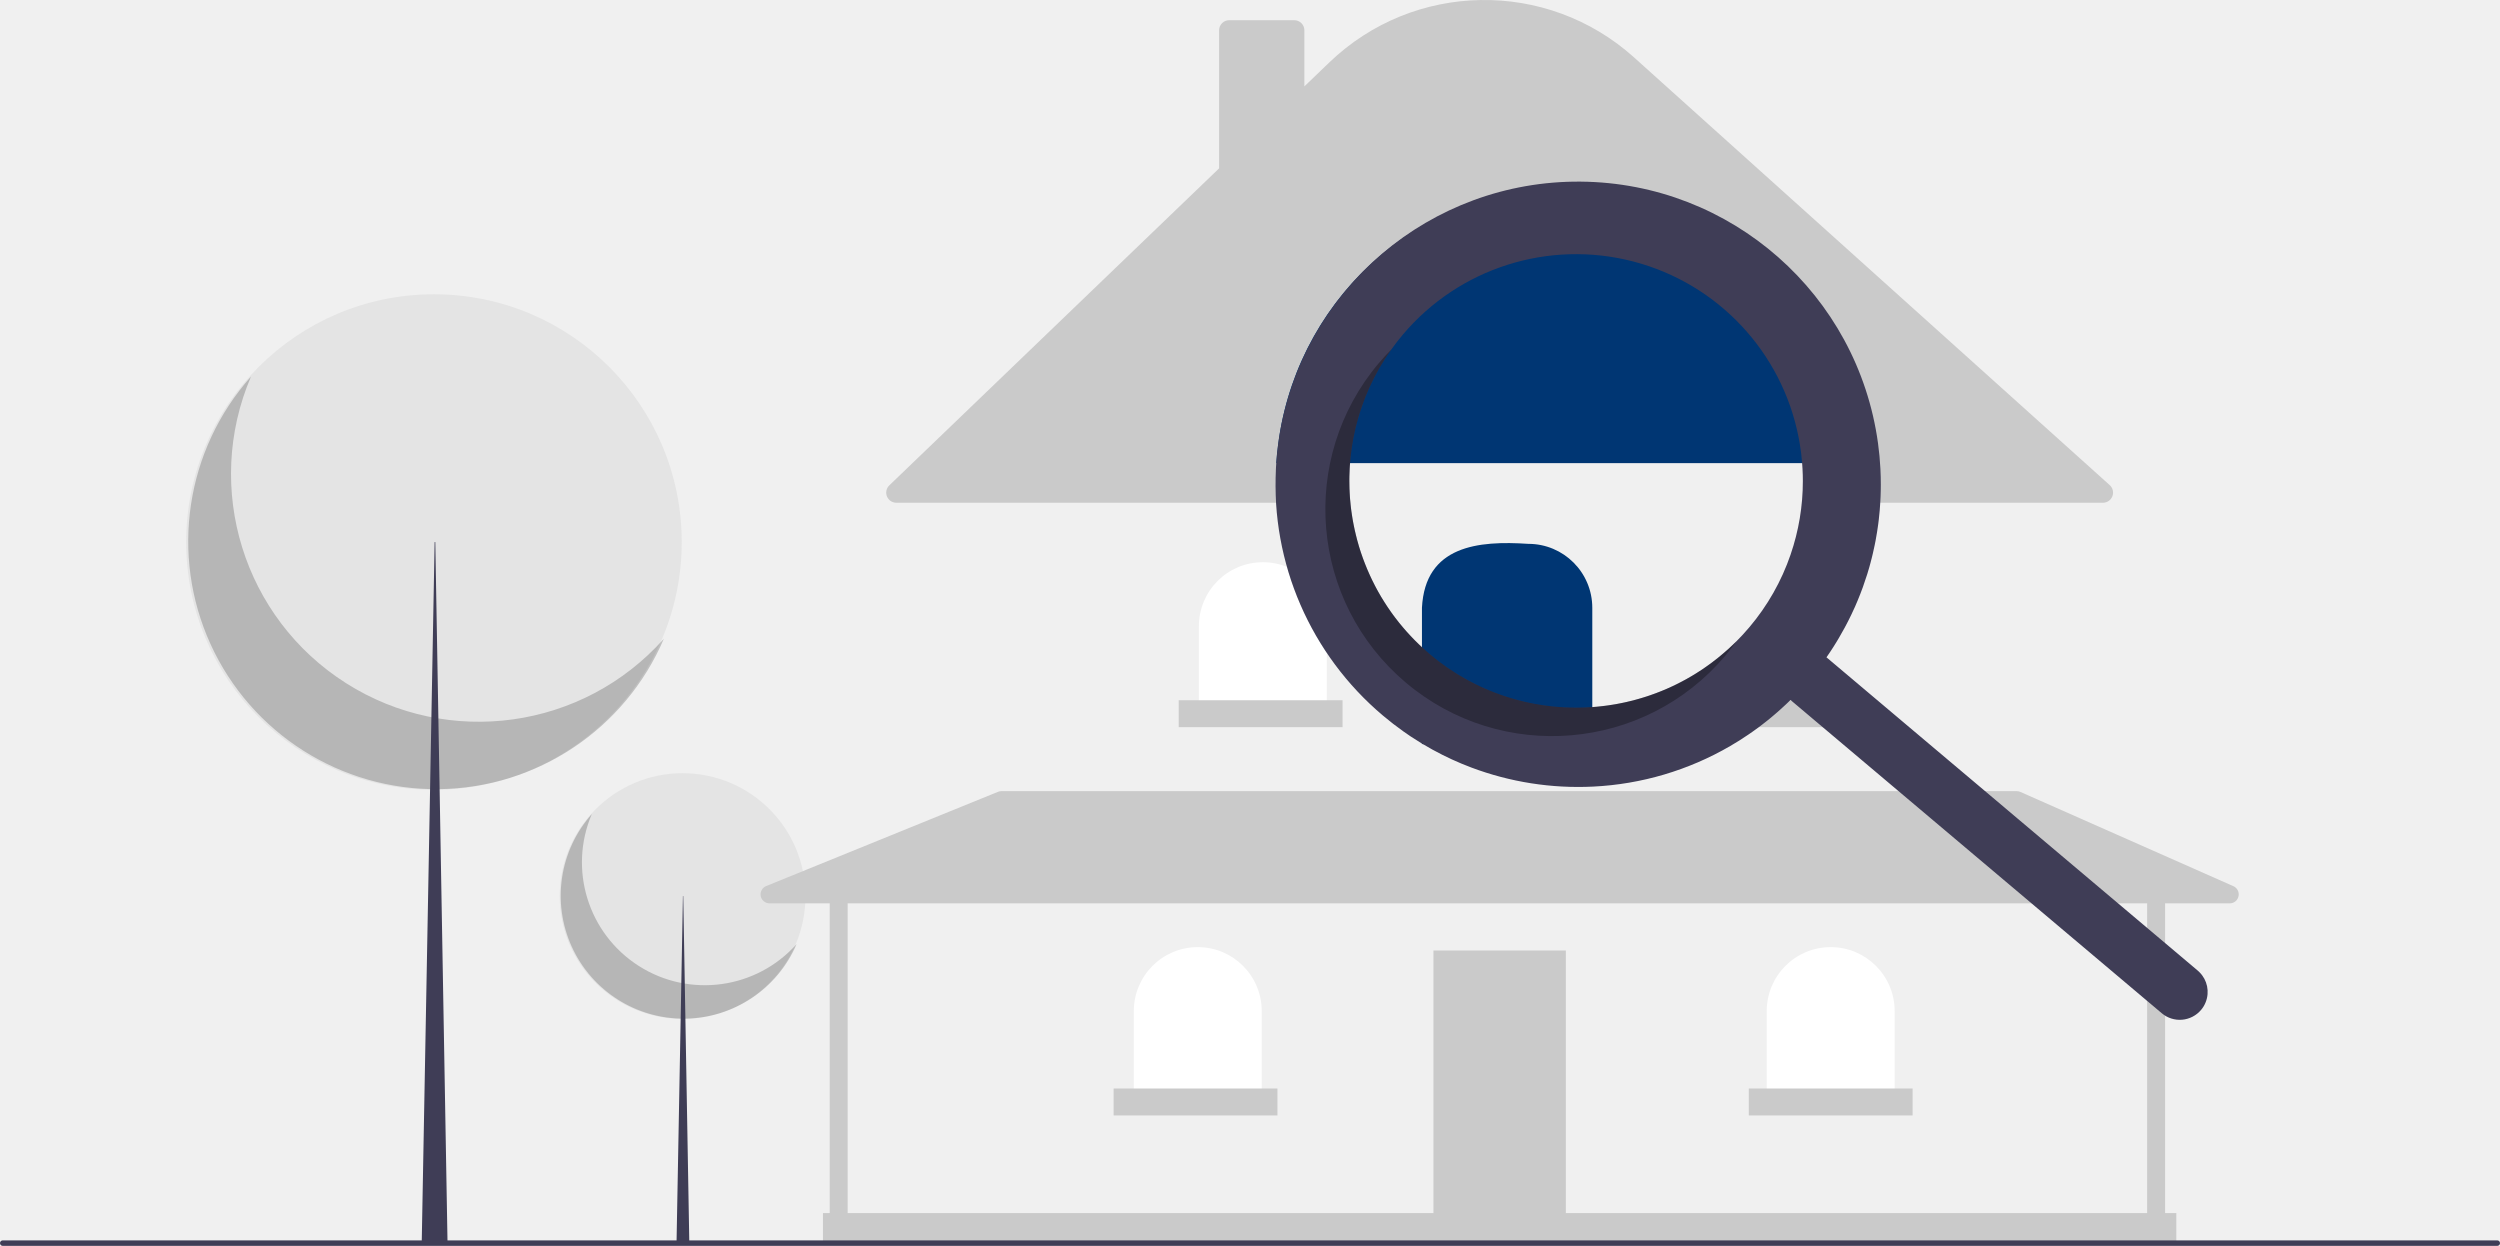
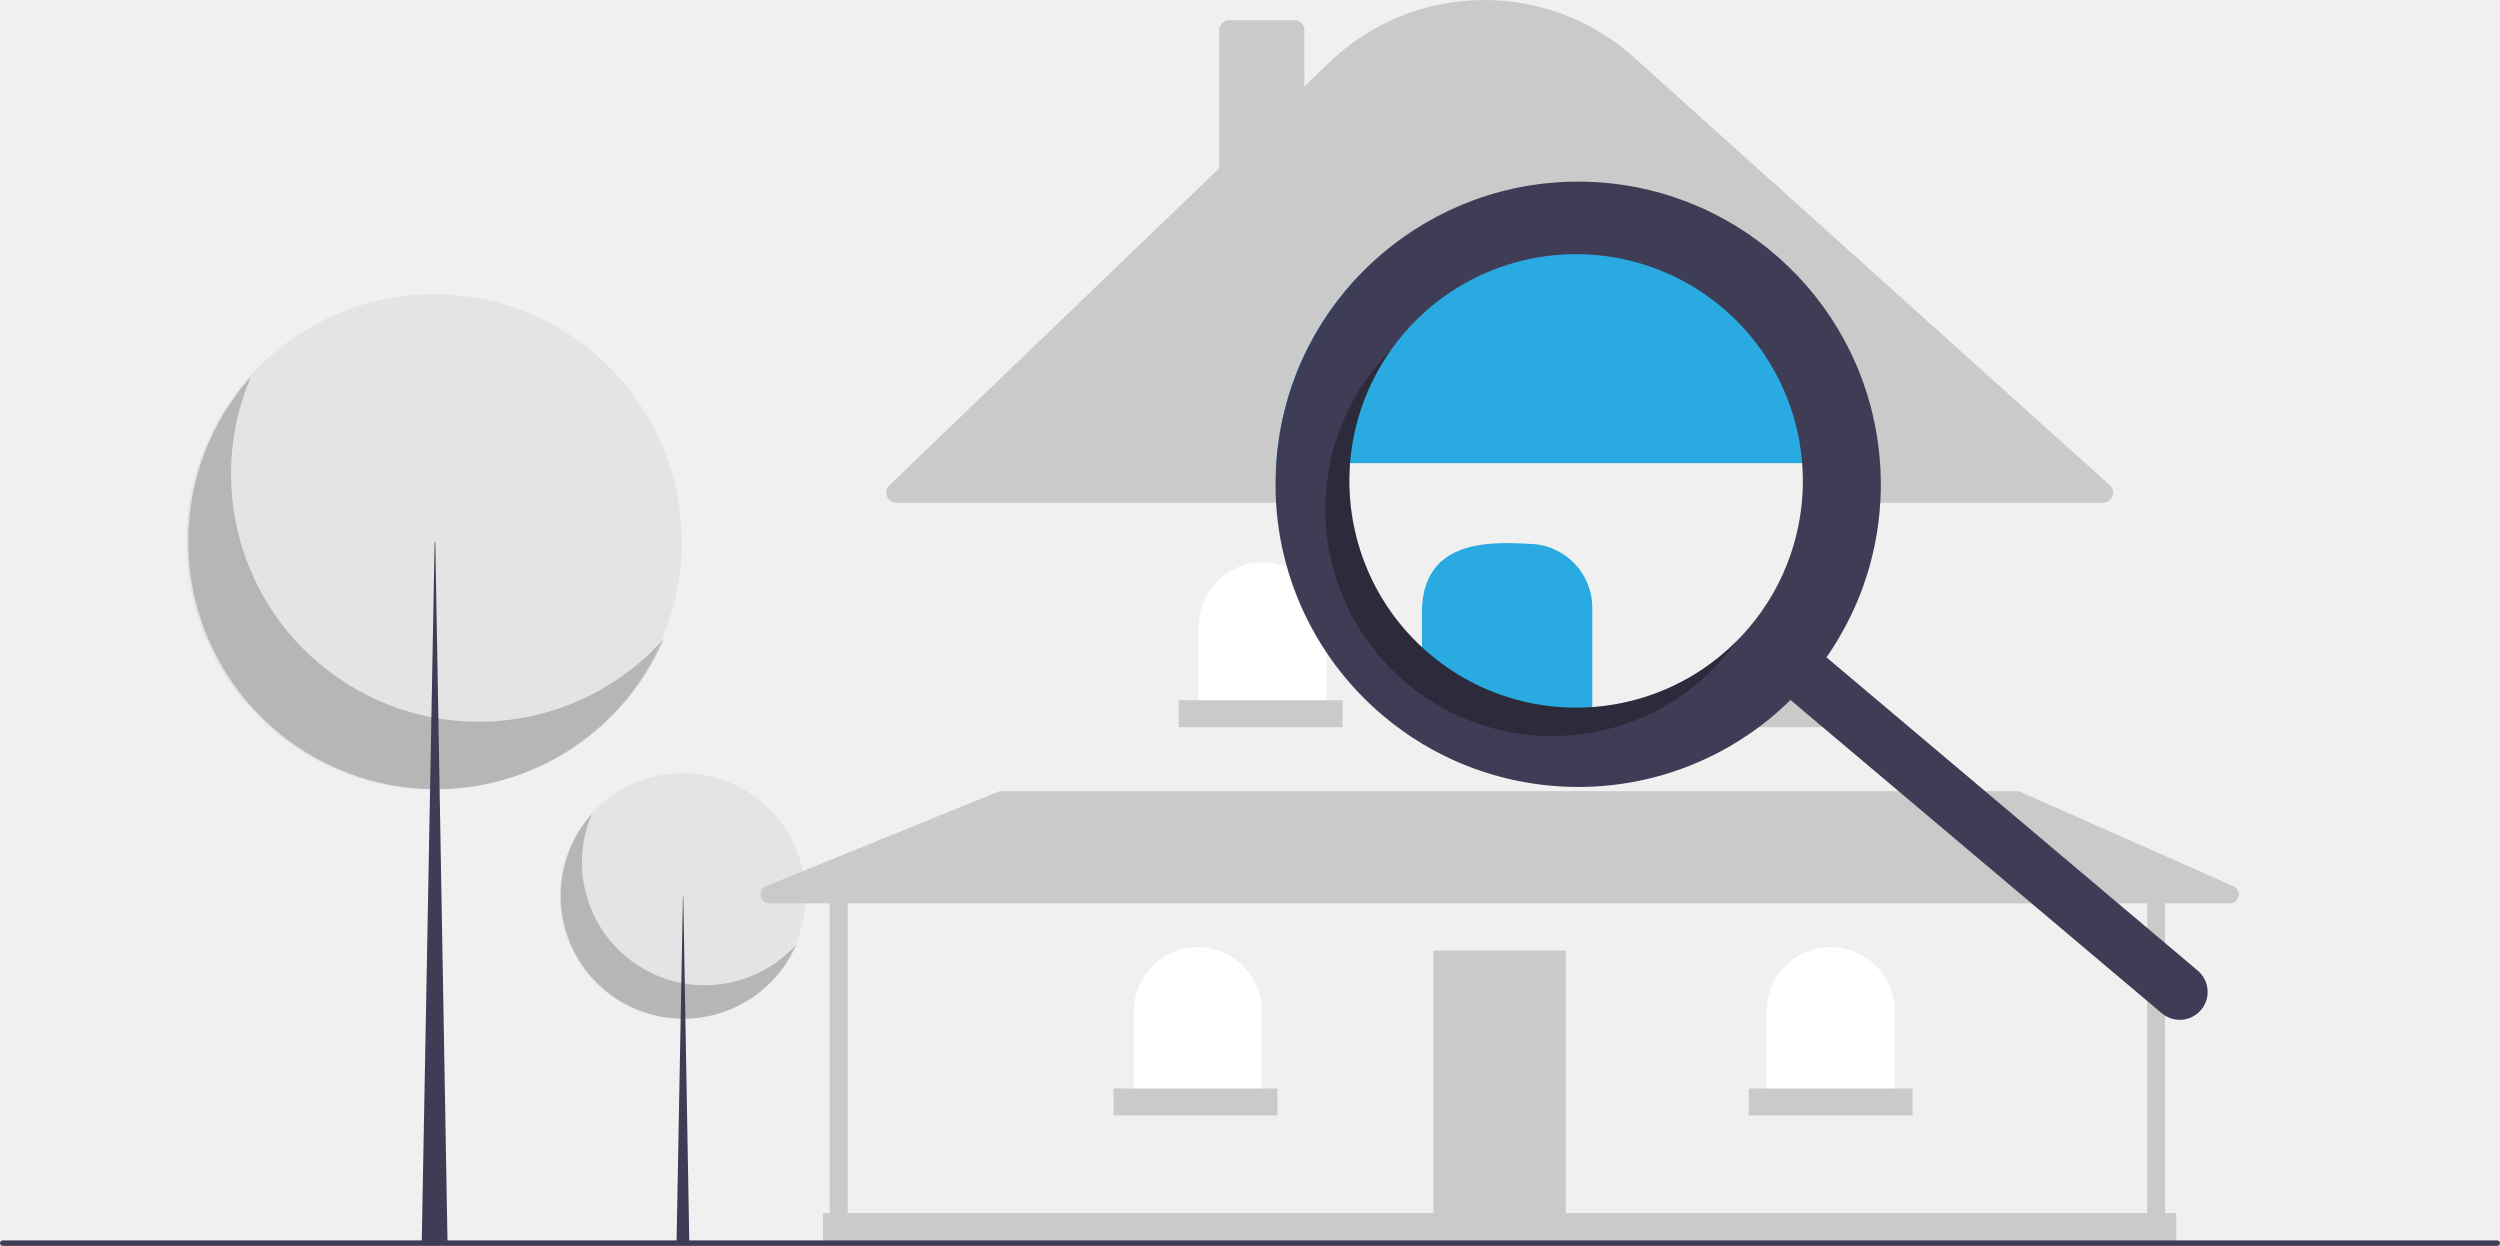
<svg xmlns="http://www.w3.org/2000/svg" data-name="Layer 1" width="909" height="453" viewBox="0 0 909 453">
  <circle cx="248.187" cy="325.819" r="44.682" fill="#e4e4e4" />
  <path d="M360.695,519.474a44.686,44.686,0,0,0,74.454,47.29A44.686,44.686,0,1,1,360.695,519.474Z" transform="translate(-145.5 -223.5)" opacity="0.2" style="isolation:isolate" />
  <polygon points="248.31 325.819 248.432 325.819 250.642 452.5 245.977 452.5 248.31 325.819" fill="#3f3d56" />
  <circle cx="157.782" cy="197.087" r="90.087" fill="#e4e4e4" />
  <path d="M236.764,360.416A90.094,90.094,0,0,0,386.876,455.762,90.095,90.095,0,1,1,236.764,360.416Z" transform="translate(-145.5 -223.5)" opacity="0.2" style="isolation:isolate" />
  <polygon points="158.029 197.087 158.277 197.087 162.732 452.5 153.327 452.5 158.029 197.087" fill="#3f3d56" />
  <rect x="338.809" y="320.3" width="412.922" height="122.408" fill="#f0f0f0" />
  <rect x="521.196" y="345.597" width="48.147" height="97.11" fill="#cacaca" />
  <rect x="362.882" y="175.859" width="364.775" height="112.615" fill="#f0f0f0" />
  <path d="M910.139,406.295H471.401a3.672,3.672,0,0,1-2.545-6.32l119.907-115.256V234.517a3.676,3.676,0,0,1,3.672-3.672h23.665a3.676,3.676,0,0,1,3.672,3.672v20.396l9.057-8.706a81.373,81.373,0,0,1,110.8-1.842L912.594,399.892a3.673,3.673,0,0,1-2.455,6.403Z" transform="translate(-145.5 -223.5)" fill="#cacaca" />
  <path d="M459.176,204.421h0a23.257,23.257,0,0,1,23.257,23.257v31.418a0,0,0,0,1,0,0H435.919a0,0,0,0,1,0,0v-31.418A23.257,23.257,0,0,1,459.176,204.421Z" fill="#fff" />
  <path d="M545.27,204.829h0a23.257,23.257,0,0,1,23.257,23.257v31.418a0,0,0,0,1,0,0H522.012a0,0,0,0,1,0,0v-31.418A23.257,23.257,0,0,1,545.27,204.829Z" fill="#fff" />
  <path d="M631.363,205.237h0a23.257,23.257,0,0,1,23.257,23.257v31.418a0,0,0,0,1,0,0H608.106a0,0,0,0,1,0,0v-31.418A23.257,23.257,0,0,1,631.363,205.237Z" fill="#fff" />
  <path d="M665.637,344.373h0a23.257,23.257,0,0,1,23.257,23.257v31.418a0,0,0,0,1,0,0H642.38a0,0,0,0,1,0,0v-31.418A23.257,23.257,0,0,1,665.637,344.373Z" fill="#fff" />
  <path d="M435.511,344.373h0a23.257,23.257,0,0,1,23.257,23.257v31.418a0,0,0,0,1,0,0H412.254a0,0,0,0,1,0,0v-31.418A23.257,23.257,0,0,1,435.511,344.373Z" fill="#fff" />
  <path d="M957.557,545.711,880.097,511.437a3.264,3.264,0,0,0-1.321-.279H509.618a3.263,3.263,0,0,0-1.229.24l-84.315,34.274a3.264,3.264,0,0,0,1.229,6.288H447.179v112.615h-2.448V676H936.809V664.575h-4.08v-112.615H956.236A3.264,3.264,0,0,0,957.557,545.711Zm-31.356,118.864H453.707v-112.615H926.2Z" transform="translate(-145.5 -223.5)" fill="#cacaca" />
  <rect x="428.575" y="254.608" width="59.572" height="9.793" fill="#cacaca" />
  <rect x="515.892" y="254.608" width="59.572" height="9.793" fill="#cacaca" />
  <rect x="603.209" y="254.608" width="59.572" height="9.793" fill="#cacaca" />
  <rect x="635.851" y="395.784" width="59.572" height="9.793" fill="#cacaca" />
  <rect x="404.909" y="395.784" width="59.572" height="9.793" fill="#cacaca" />
  <path d="M1053.5,676.5h-907a1,1,0,0,1,0-2h907a1,1,0,0,1,0,2Z" transform="translate(-145.5 -223.5)" fill="#3f3d56" />
  <path d="M825.366,397.68c0,.64-.01,1.29-.02,1.93-.01.77-.03,1.53-.06,2.3-.03.67-.06,1.33-.1,1.99-.12,2.21-.31,4.41-.57,6.62-.06.56-.13,1.11-.21,1.67-.06.43-.12.87-.19,1.31-.07.49-.14.98-.22,1.47q-.24,1.56-.54,3.12c-.1.52-.2,1.04-.31,1.56-.21,1.03-.44,2.07-.68,3.1-.02.08-.04.17-.06.25-.12.51-.24,1.01-.37,1.52-.04.15-.07.29-.12.44-.09.38-.19.76-.29,1.14-.14.53-.28,1.05-.43,1.58-.24.82-.48,1.63-.73,2.45a2.581,2.581,0,0,0-.08.26c-.48,1.55-.99,3.08-1.55,4.6-.29.8-.6,1.61-.91,2.41-.31.8-.63,1.6-.96,2.39-.32.77-.65,1.54-.98,2.3-.08.18-.16.36-.25.54-.35.79-.71,1.56-1.08,2.33-.01.01-.01.03-.02.04-.29.62-.6,1.24-.91,1.85a.075.075,0,0,1-.02.05c-.3.6-.61,1.2-.93,1.79l-.51.97-.06.11c-.64,1.19-1.3,2.37-2,3.54-.15.26-.3.52-.45.77-.15.26-.31.52-.47.77q-.15.27-.33.54c-.21.34-.42.69-.64,1.03-.04.07-.09.14-.13.21-.38.59-.76,1.17-1.14,1.76-.47.71-.95,1.41-1.44,2.11l-10.86,17.38-.47-.39-.13-.12h-.01l-.43-.36-1.18-1c-.36.35-.71.7-1.07,1.04-.14.14-.29.27-.43.41-.11.1-.21.2-.32.3a104.718,104.718,0,0,1-69.98,29.75h-.03a114.298,114.298,0,0,1-57.03-13.46c-.39-.2-.77-.4-1.15-.63-2.28-1.24-4.51-2.55-6.7-3.95-.01-.01-.02-.01-.03-.02q-3.81-2.7-7.44-5.76a109.927,109.927,0,0,1-38.93-89.79c.03-.67.07-1.33.12-2q.24-3.63.74-7.23c.09-.67.19-1.34.29-2h213.78q.63,4.59.87,9.23C825.316,393.83,825.366,395.75,825.366,397.68Z" transform="translate(-145.5 -223.5)" fill="#f0f0f0" />
-   <path d="M824.346,382.67a108.092,108.092,0,0,0-213.78,0c-.1.66-.2,1.33-.29,2q-.495,3.6-.74,7.23H825.217Q824.976,387.265,824.346,382.67Z" transform="translate(-145.5 -223.5)" fill="#003673" />
-   <path d="M724.459,494.047H662.521V444.5c1.143-22.643,20.496-24.471,38.68-23.256a23.256,23.256,0,0,1,23.257,23.256Z" transform="translate(-145.5 -223.5)" fill="#003673" />
+   <path d="M824.346,382.67a108.092,108.092,0,0,0-213.78,0c-.1.66-.2,1.33-.29,2q-.495,3.6-.74,7.23H825.217Q824.976,387.265,824.346,382.67Z" transform="translate(-145.5 -223.5)" fill="#29abe2 " />
+   <path d="M724.459,494.047H662.521V444.5c1.143-22.643,20.496-24.471,38.68-23.256a23.256,23.256,0,0,1,23.257,23.256Z" transform="translate(-145.5 -223.5)" fill="#29abe2 " />
  <path d="M662.516,458.82V458.83c0,.01.01.01.02.01ZM637.606,382.67c-.04.25-.09.5-.13.75.04-.25.09-.5.14-.75Zm-1.24,9.23c-.03.38-.06.76-.08,1.14q.03-.57.09-1.14a1.475,1.475,0,0,1,.01-.21C636.376,391.76,636.376,391.83,636.366,391.9Zm26.15,66.93c0,.01.01.01.02.01l-.02-.02Zm-24.91-76.16c-.04.25-.09.5-.13.75.04-.25.09-.5.14-.75Zm-1.32,10.37q.03-.57.09-1.14a1.475,1.475,0,0,1,.01-.21c-.01.07-.01.14-.02.21C636.336,392.28,636.306,392.66,636.286,393.04ZM945.226,577a6.772,6.772,0,0,0-.62-.58l-.01-.01-49.52-41.79-1.28-1.08-4.87-4.11-1.22-1.03L880.766,522.54l-1.9-1.6L874.937,517.62l-2.01-1.7-18.96-15.99L843.096,490.76l-1.46-1.23-32.03-27.03c.49-.7.97-1.4,1.44-2.11.38-.59.76-1.17,1.14-1.76.04-.07.09-.14.13-.21.22-.34.43-.69.64-1.03q.18-.27.33-.54c.16-.25.32-.51.47-.77.15-.25.3-.51.45-.77.7-1.17,1.36-2.35,2-3.54l.06-.11.51-.97c.32-.59.63-1.19.93-1.79a.075.075,0,0,0,.02-.05c.31-.61.62-1.23.91-1.85.01-.01.01-.03.02-.04.37-.77.73-1.54,1.08-2.33.09-.18.17-.36.25-.54.33-.76.66-1.53.98-2.3.33-.79.65-1.59.96-2.39.31-.8.62-1.61.91-2.41q.825-2.295,1.55-4.6a2.581,2.581,0,0,1,.08-.26c.25-.82.49-1.63.73-2.45.15-.53.29-1.05.43-1.58.1-.38.2-.76.29-1.14.05-.15.08-.29.12-.44.13-.51.25-1.01.37-1.52.02-.08.04-.17.06-.25.24-1.03.47-2.07.68-3.1.11-.52.21-1.04.31-1.56.19-1.04.38-2.08.54-3.12.08-.49.15-.98.22-1.47.07-.44.13-.88.19-1.31.08-.56.15-1.11.21-1.67.26-2.21.45-4.41.57-6.62.04-.66.07-1.32.1-1.99.03-.77.05-1.53.06-2.3.01-.64.02-1.29.02-1.93,0-1.93-.05-3.85-.15-5.78q-.24-4.635-.87-9.23a110.052,110.052,0,0,0-217.78-2c-.1.66-.2,1.33-.29,2q-.495,3.6-.74,7.23c-.05.67-.09,1.33-.12,2a109.927,109.927,0,0,0,38.93,89.79q3.63,3.06,7.44,5.76c.01.01.02.01.03.02.85.6,1.7,1.19,2.56,1.77,1.37.9,2.75,1.78,4.14,2.62.11.06.22.13.33.19,1.2.72,2.41,1.41,3.62,2.08h.01a108.153,108.153,0,0,0,13.99,6.44,110.384,110.384,0,0,0,44.23,6.94h.03a109.761,109.761,0,0,0,49.91-14.77c2.21-1.28,4.39-2.65,6.52-4.11.53-.36,1.07-.73,1.59-1.1.64-.45,1.28-.92,1.92-1.39.01,0,.01-.01.02-.01a1.43,1.43,0,0,1,.15-.11c.43-.33.87-.66,1.29-.98.11-.08.22-.16.33-.25a.481.481,0,0,0,.08-.07c.25-.18.49-.38.74-.57.25-.19.49-.39.74-.59a.939.939,0,0,0,.12-.09c.28-.23.56-.45.84-.68.29-.23.57-.47.84-.7.28-.23.55-.46.83-.7.24-.2.49-.41.73-.63.08-.06.15-.13.23-.2a.713.713,0,0,1,.1-.08c.33-.28.65-.57.97-.86.08-.07.15-.14.23-.21.49-.44.98-.88,1.46-1.34.11-.1.23-.21.34-.31.11-.1.21-.2.32-.3.14-.14.29-.27.43-.41.36-.34.71-.69,1.07-1.04l1.18,1,.43.36h.01l.13.12.47.39,6.98,5.9.15.13.12.09.79.67,1.58,1.34,1.58,1.33.23.19,7.35,6.2,1.02.86,7.09,5.98,36.7,30.97,1.28,1.08,50.23,42.38,12.88,10.87,4.79,4.04a10.133,10.133,0,0,0,14.29-1.2,9.842,9.842,0,0,0,1.69-2.84A10.091,10.091,0,0,0,945.226,577ZM655.556,345.19a82.447,82.447,0,0,1,143.95,37.48c.13.67.25,1.33.36,2,.41,2.39.71,4.81.89,7.23.05.67.1,1.33.13,2,.09,1.5.13,3.01.13,4.51a82.078,82.078,0,0,1-4.46,26.74v.01a82.007,82.007,0,0,1-14.97,26.38c-.14.16-.28.33-.43.49-1.32,1.56-2.71,3.06-4.14,4.49-.01.01-.02.03-.03.04-.49.49-.99.99-1.49,1.45-1.02.99-2.06,1.93-3.12,2.83q-2.385,2.085-4.89,3.91c-.56.41-1.12.81-1.69,1.21-.56.4-1.13.78-1.7,1.16-1.14.76-2.3,1.49-3.47,2.18-.58.35-1.18.69-1.77,1.02-.59.34-1.19.66-1.79.97-.6.32-1.2.63-1.81.93-1.21.61-2.43,1.18-3.67,1.71q-.93.42-1.86.78c-.39.16-.77.32-1.16.46a3.761,3.761,0,0,1-.47.18q-.315.135-.63.24a1.816,1.816,0,0,1-.21.08c-.43.17-.85.32-1.29.47-.63.23-1.26.44-1.9.64-.64.21-1.27.41-1.91.59-.64.2-1.29.38-1.93.55-.65.18-1.29.35-1.94.5-.69.18-1.38.34-2.08.49-.61.14-1.21.26-1.82.37-.57.12-1.15.22-1.72.32-.8.14-1.6.27-2.41.38-.44.07-.87.13-1.31.17-.19.03-.37.05-.55.07-.56.08-1.12.14-1.67.19-.15.01-.29.03-.43.04-.61.06-1.23.11-1.84.16-1.31.09-2.61.15-3.92.18-.66.01-1.33.02-1.99.02s-1.32-.01-1.98-.03c0,0,0,.01-.01,0-.01.01-.01.01-.02,0a.014.014,0,0,1-.02,0,.17.17,0,0,1-.1,0c-.47,0-.94-.02-1.4-.05-.34-.01-.69-.02-1.04-.05q-.705-.03-1.41-.09c-.15,0-.3-.02-.45-.03a1.486,1.486,0,0,1-.21-.02c-.48-.04-.97-.08-1.45-.13-.24-.02-.49-.04-.73-.07-.73-.08-1.46-.17-2.18-.27-.82-.1-1.64-.22-2.45-.37-.38-.05-.75-.12-1.12-.19q-.735-.12-1.47-.27c-.51-.1-1.02-.2-1.53-.32-.41-.09-.83-.18-1.24-.28-.2-.04-.4-.09-.59-.14-1.05-.25-2.09-.52-3.12-.82-.65-.18-1.3-.37-1.94-.57-.88-.27-1.75-.56-2.62-.87-.34-.11-.67-.23-1.01-.36-.34-.11-.67-.24-1.01-.37-.31-.11-.62-.23-.92-.35-.5-.19-.99-.39-1.48-.59-1.01-.41-2-.84-2.99-1.3-.56-.27-1.12-.53-1.67-.8q-3.255-1.575-6.41-3.5c-.52-.31-1.04-.64-1.56-.97-.65-.4-1.28-.82-1.91-1.24-.35-.24-.69-.47-1.03-.71-.63-.44-1.25-.89-1.86-1.34-.32-.23-.64-.47-.95-.71-1.11-.84-2.2-1.72-3.27-2.62-.51-.43-1.02-.87-1.52-1.32-.21-.18-.42-.37-.63-.56-.24-.22-.48-.43-.71-.66l-.02-.02c-.35-.31-.7-.64-1.04-.97-.53-.5-1.05-1.01-1.55-1.53-.52-.51-1.02-1.04-1.51-1.56-.5-.52-.98-1.05-1.45-1.59q-.72-.795-1.41-1.62c-.45-.52-.89-1.06-1.31-1.59q-1.53-1.89-2.92-3.85c-.43-.6-.84-1.2-1.24-1.81-.43-.62-.84-1.25-1.23-1.88-.41-.63-.8-1.27-1.18-1.92a.209.209,0,0,0-.04-.06c-.75-1.27-1.47-2.55-2.14-3.85q-1.035-1.98-1.95-4c-.31-.67-.61-1.35-.89-2.03-.58-1.37-1.12-2.74-1.62-4.13-.25-.67-.48-1.34-.71-2.02a.495.495,0,0,0-.04-.13c-.46-1.38-.88-2.77-1.25-4.17-.01-.02-.01-.04-.02-.06-.19-.69-.37-1.38-.53-2.08-.16-.61-.3-1.22-.43-1.84-.15-.69-.3-1.38-.43-2.08-.07-.36-.14-.72-.2-1.08-.06-.3-.11-.61-.16-.91-.05-.3-.1-.61-.15-.92q-.15-.915-.27-1.83c-.1-.72-.18-1.44-.26-2.17-.09-.87-.17-1.74-.24-2.62-.05-.59-.08-1.19-.11-1.79-.03-.55-.06-1.1-.07-1.65a.139.139,0,0,1,0-.09.014.014,0,0,1,0-.02c-.01-.01-.01-.01,0-.02a.014.014,0,0,1,0-.02c-.01-.22-.02-.44-.02-.66q-.03-.975-.03-1.95c0-.59.01-1.17.02-1.76q.03-1.23.09-2.46c0-.18.02-.35.03-.53.01-.18.02-.35.03-.53q.03-.57.09-1.14a1.475,1.475,0,0,1,.01-.21c.03-.43.07-.86.11-1.29.08-.86.18-1.73.29-2.59.06-.43.11-.86.18-1.29.04-.3.09-.61.14-.92q.06-.465.15-.93c.07-.41.14-.83.22-1.25.04-.25.09-.5.14-.75q.285-1.5.63-3c.23-1.01.49-2.01.77-3.01.27-1.01.57-2.02.89-3.03.15-.51.31-1.01.49-1.51.33-1.01.68-2.01,1.07-3,.18-.49.37-.99.58-1.48.4-.99.82-1.98,1.25-2.95.22-.49.44-.98.68-1.47.45-.97.92-1.94,1.43-2.89.49-.97,1.02-1.92,1.56-2.86s1.1-1.88,1.69-2.81c.27-.46.57-.93.88-1.38.6-.92,1.23-1.84,1.87-2.74C652.697,348.72,654.086,346.93,655.556,345.19ZM636.366,391.9c-.03.38-.06.76-.08,1.14q.03-.57.09-1.14a1.475,1.475,0,0,1,.01-.21C636.376,391.76,636.376,391.83,636.366,391.9Zm1.24-9.23c-.04.25-.09.5-.13.75.04-.25.09-.5.14-.75Zm24.91,76.15V458.83c0,.01.01.01.02.01Z" transform="translate(-145.5 -223.5)" fill="#3f3d56" />
  <path d="M665.398,461.379a82.455,82.455,0,0,1-13.991-110.84q-2.365,2.381-4.572,4.988A82.45,82.45,0,1,0,772.864,461.87q2.202-2.61,4.148-5.346A82.455,82.455,0,0,1,665.398,461.379Z" transform="translate(-145.5 -223.5)" opacity="0.3" style="isolation:isolate" />
</svg>
